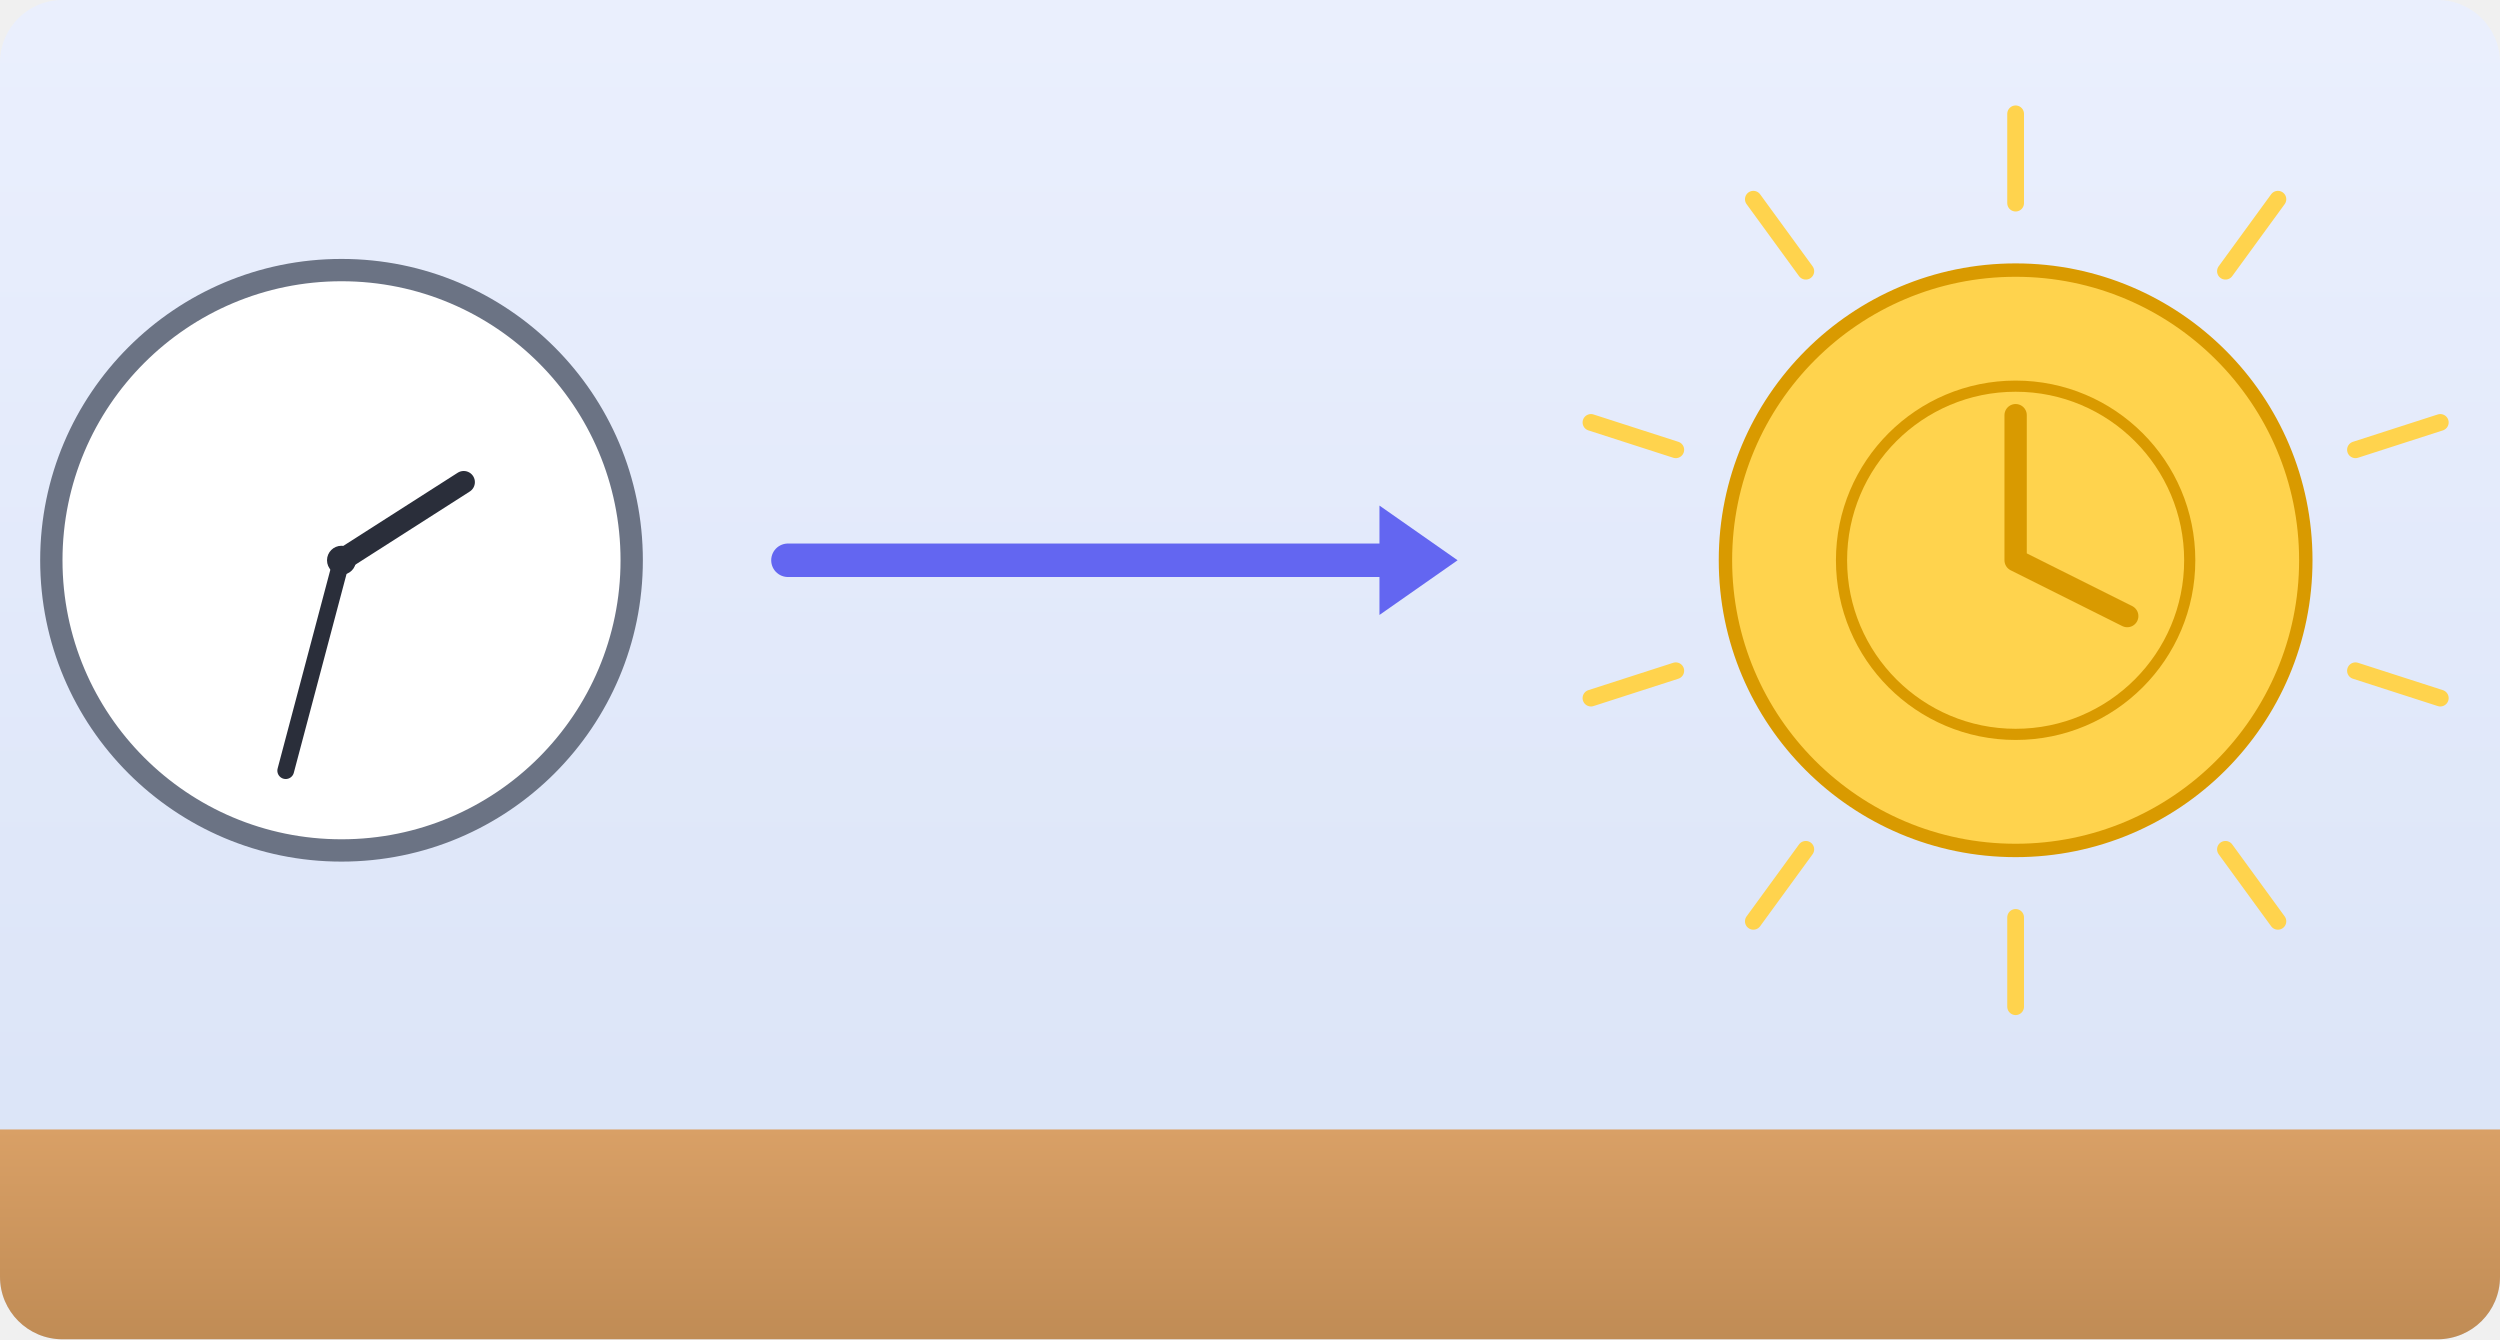
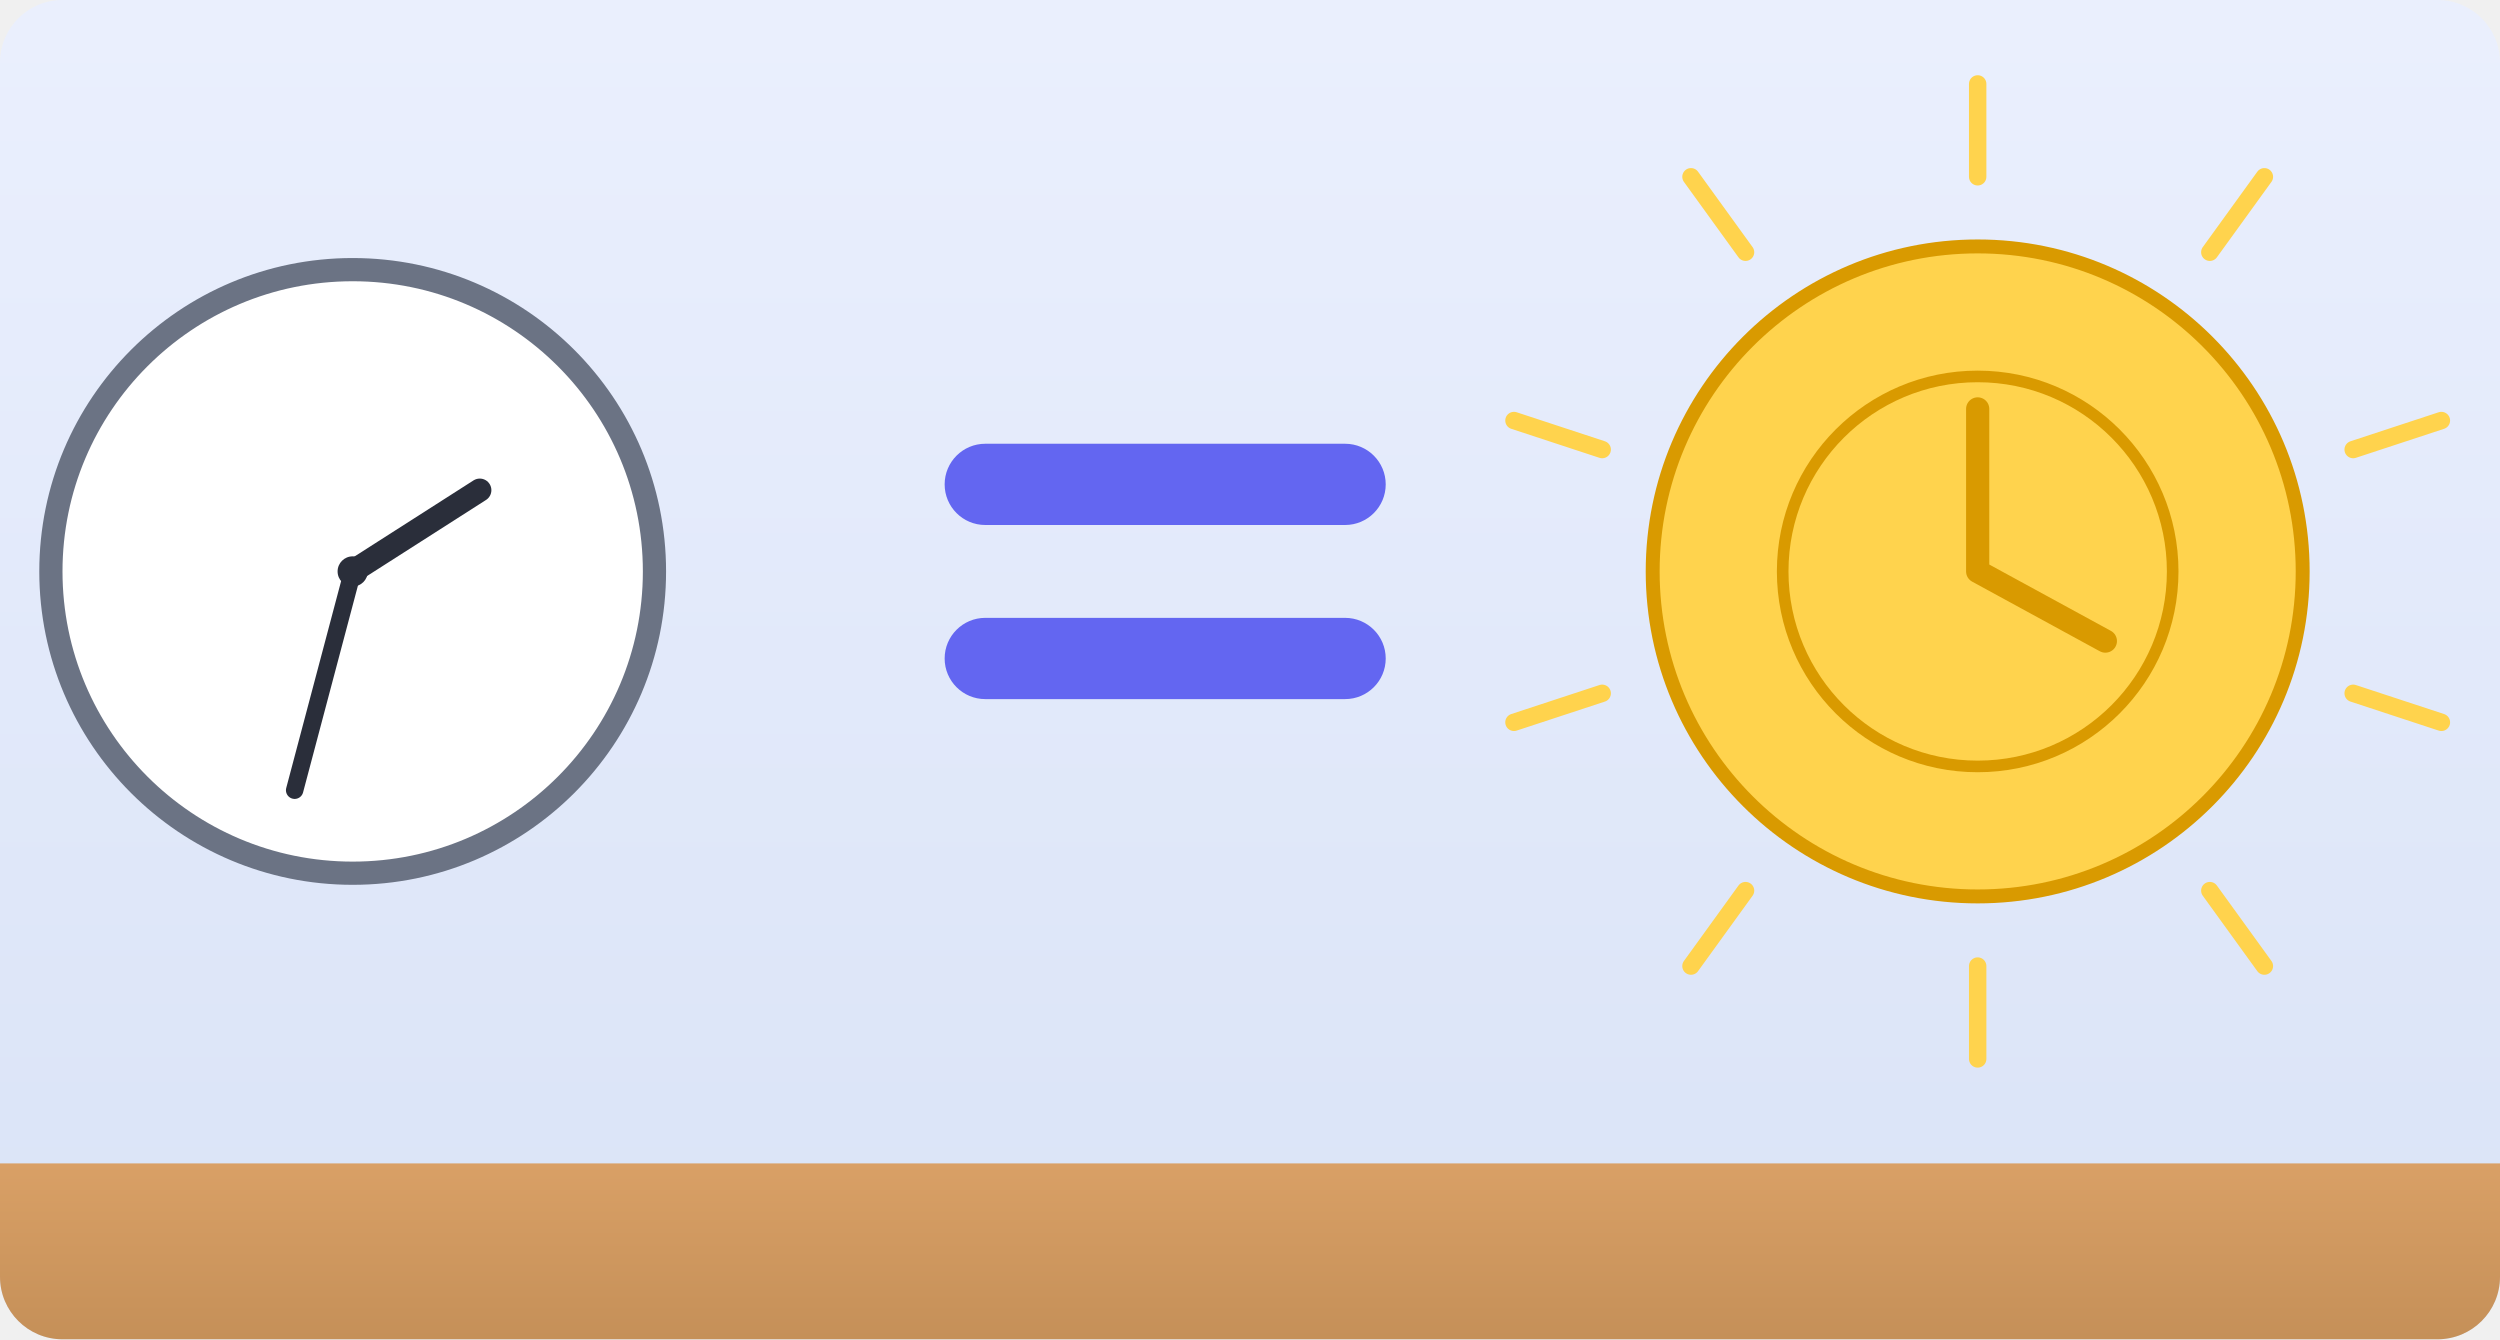
- <svg xmlns="http://www.w3.org/2000/svg" data-n="3" data-t="1" data-c="#6366f1" viewBox="0 0 560 300" role="img" aria-label="시계가 금화로 바뀌는 '시간은 돈'이라는 비유적 표현">
+ <svg xmlns="http://www.w3.org/2000/svg" data-n="3" data-t="1" data-c="#6366f1" viewBox="0 0 560 300" role="img" aria-label="'시간은 금이다' — 시계를 금에 빗대는 비유적 표현">
  <defs>
    <clipPath id="figurative_clip">
      <rect width="560" height="300" rx="14" />
    </clipPath>
    <linearGradient id="figurative_sky" x1="0" y1="0" x2="0" y2="1">
      <stop offset="0" stop-color="#eef2ff" />
      <stop offset="1" stop-color="#d8e2f6" />
    </linearGradient>
    <linearGradient id="figurative_gr" x1="0" y1="0" x2="0" y2="1">
      <stop offset="0" stop-color="#d9a066" />
      <stop offset="1" stop-color="#b98650" />
    </linearGradient>
  </defs>
  <g clip-path="url(#figurative_clip)">
-     <g transform="translate(-86 -62) scale(1.25)">
+     <g transform="translate(-103 -67) scale(1.3)">
      <rect width="560" height="300" fill="url(#figurative_sky)" />
      <rect x="0" y="252" width="560" height="48" fill="url(#figurative_gr)" />
      <g class="vs pop" data-s="1">
-         <g transform="translate(130 150)">
+         <g transform="translate(140 150)">
          <circle cx="0" cy="0" r="52" fill="#fff" stroke="#6b7384" stroke-width="4" />
          <path d="M0 0L21.9 -14" fill="none" stroke="#2a2e3a" stroke-width="4" stroke-linecap="round" stroke-linejoin="round" />
          <path d="M0 0L-10 37.7" fill="none" stroke="#2a2e3a" stroke-width="3" stroke-linecap="round" stroke-linejoin="round" />
          <circle cx="0" cy="0" r="2.6" fill="#2a2e3a" />
        </g>
      </g>
-       <g class="vs wipe" data-s="2">
-         <path d="M210 150L316 150" fill="none" stroke="#6366f1" stroke-width="6" stroke-linecap="round" stroke-linejoin="round" />
-         <path d="M330 150L316 159.8L316 140.2Z" fill="#6366f1" />
+       <g class="vs pop" data-s="2">
+         <rect x="242" y="128" width="76" height="14" rx="7" fill="#6366f1" />
+         <rect x="242" y="158" width="76" height="14" rx="7" fill="#6366f1" />
      </g>
      <g class="vs pop" data-s="3">
-         <circle cx="430" cy="150" r="52" fill="#ffd34d" stroke="#d99a00" stroke-width="2.4" />
-         <circle cx="430" cy="150" r="31.2" fill="none" stroke="#d99a00" stroke-width="2" />
-         <path d="M430 150V124M430 150L450 160" fill="none" stroke="#d99a00" stroke-width="4" stroke-linecap="round" stroke-linejoin="round" />
-         <path d="M430 86L430 70M467.6 98.2L477 85.3M490.9 130.2L506.1 125.3M490.9 169.8L506.1 174.7M467.6 201.8L477 214.7M430 214L430 230M392.4 201.8L383 214.7M369.1 169.8L353.9 174.7M369.1 130.2L353.9 125.3M392.4 98.2L383 85.3" fill="none" stroke="#ffd34d" stroke-width="3" stroke-linecap="round" stroke-linejoin="round" />
+         <circle cx="420" cy="150" r="56" fill="#ffd34d" stroke="#d99a00" stroke-width="2.4" />
+         <circle cx="420" cy="150" r="33.6" fill="none" stroke="#d99a00" stroke-width="2" />
+         <path d="M420 150V122M420 150L442 162" fill="none" stroke="#d99a00" stroke-width="4" stroke-linecap="round" stroke-linejoin="round" />
+         <path d="M420 82L420 66M460 95L469.4 82M484.7 129L499.9 124M484.7 171L499.9 176M460 205L469.4 218M420 218L420 234M380 205L370.6 218M355.3 171L340.1 176M355.3 129L340.1 124M380 95L370.6 82" fill="none" stroke="#ffd34d" stroke-width="3" stroke-linecap="round" stroke-linejoin="round" />
      </g>
    </g>
  </g>
</svg>
